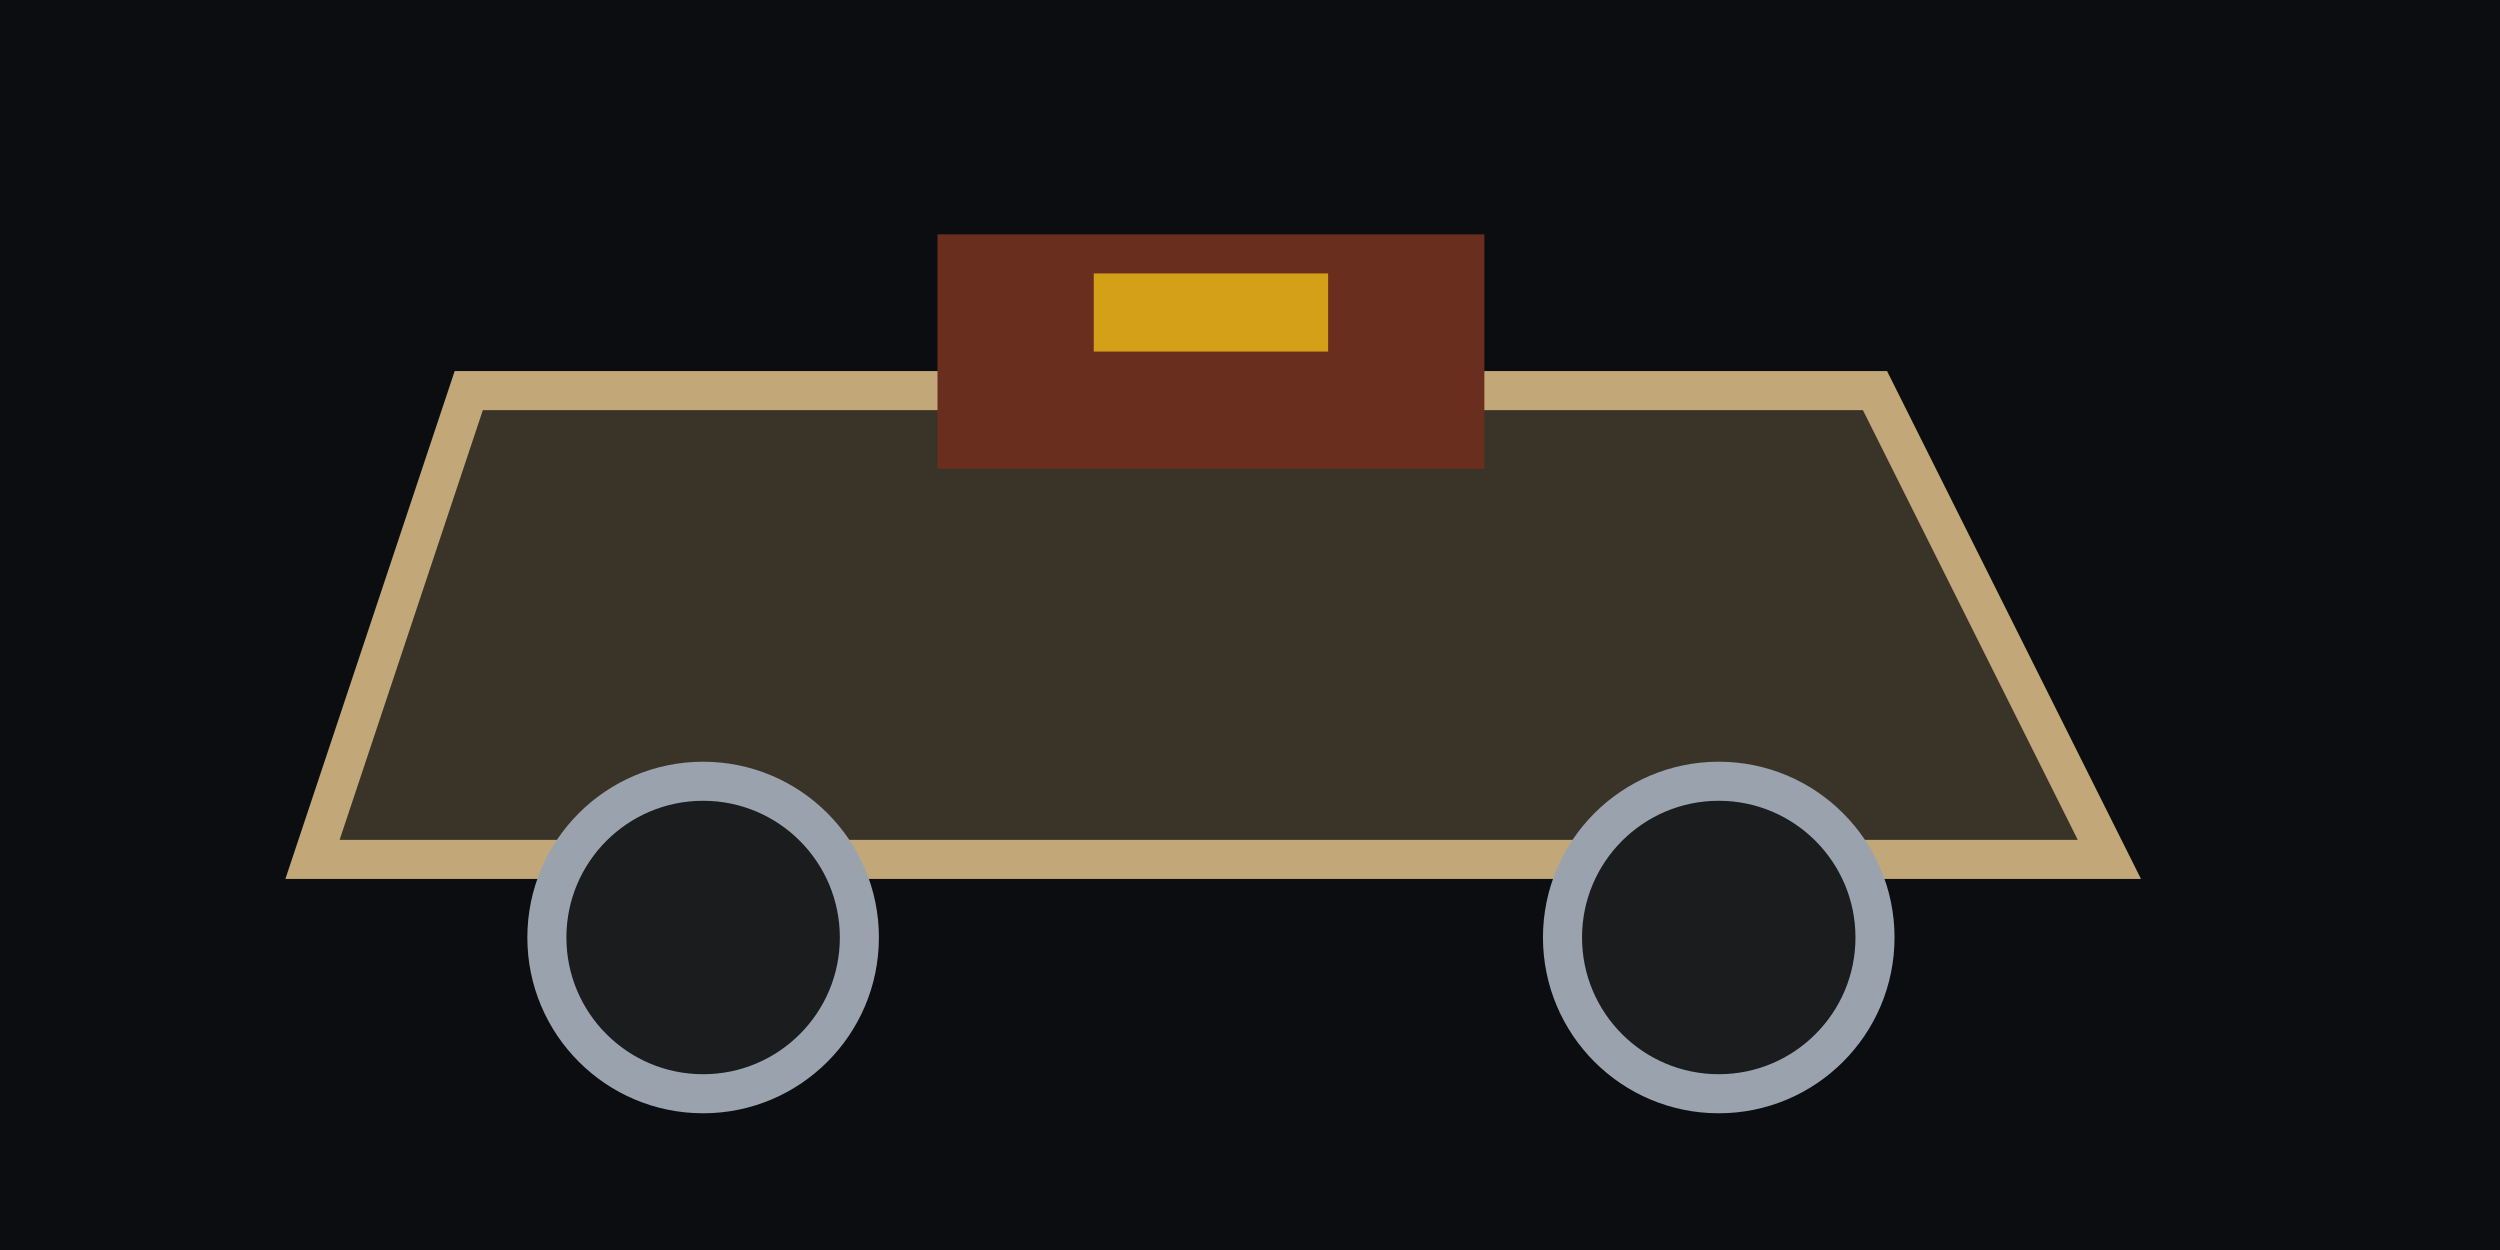
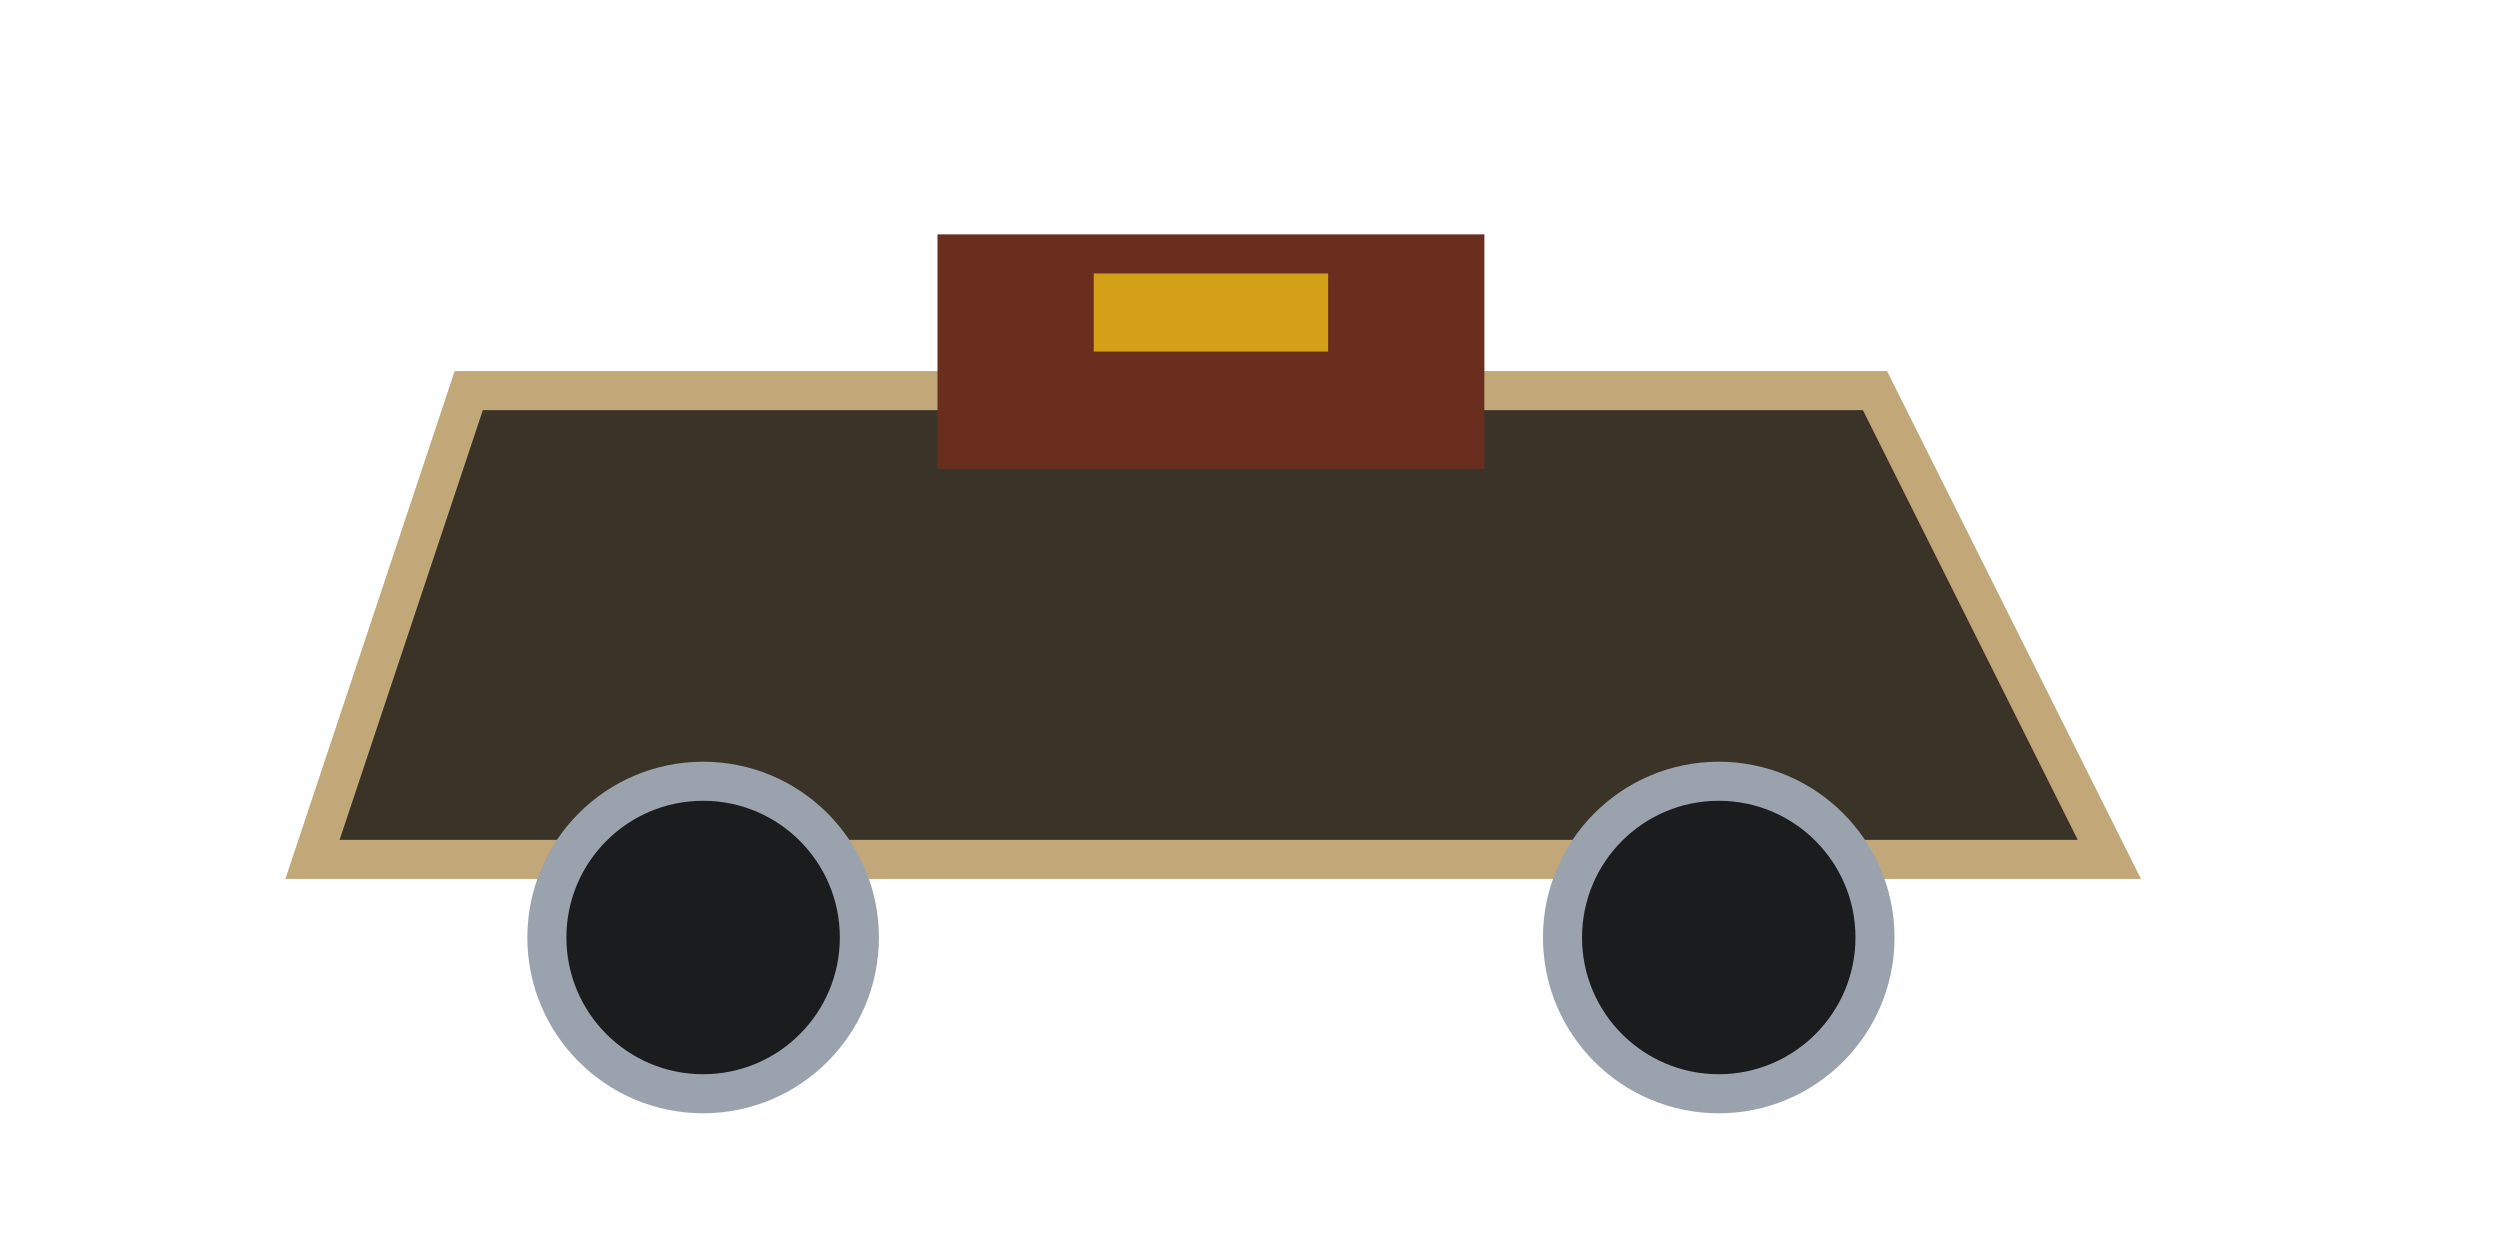
- <svg xmlns="http://www.w3.org/2000/svg" viewBox="0 0 64 32" fill="none">
-   <rect width="64" height="32" fill="#0B0D10" />
+ <svg xmlns="http://www.w3.org/2000/svg" width="64" height="32" viewBox="0 0 64 32" fill="none">
  <path d="M8 22 L12 10 h36 l6 12z" fill="#3A3428" stroke="#C2A878" />
  <rect x="24" y="6" width="14" height="6" fill="#6A2E1F" />
  <circle cx="18" cy="24" r="4" fill="#1A1C1E" stroke="#9AA3AD" />
  <circle cx="44" cy="24" r="4" fill="#1A1C1E" stroke="#9AA3AD" />
  <path d="M28 8 h6" stroke="#D4A017" stroke-width="2" />
</svg>
